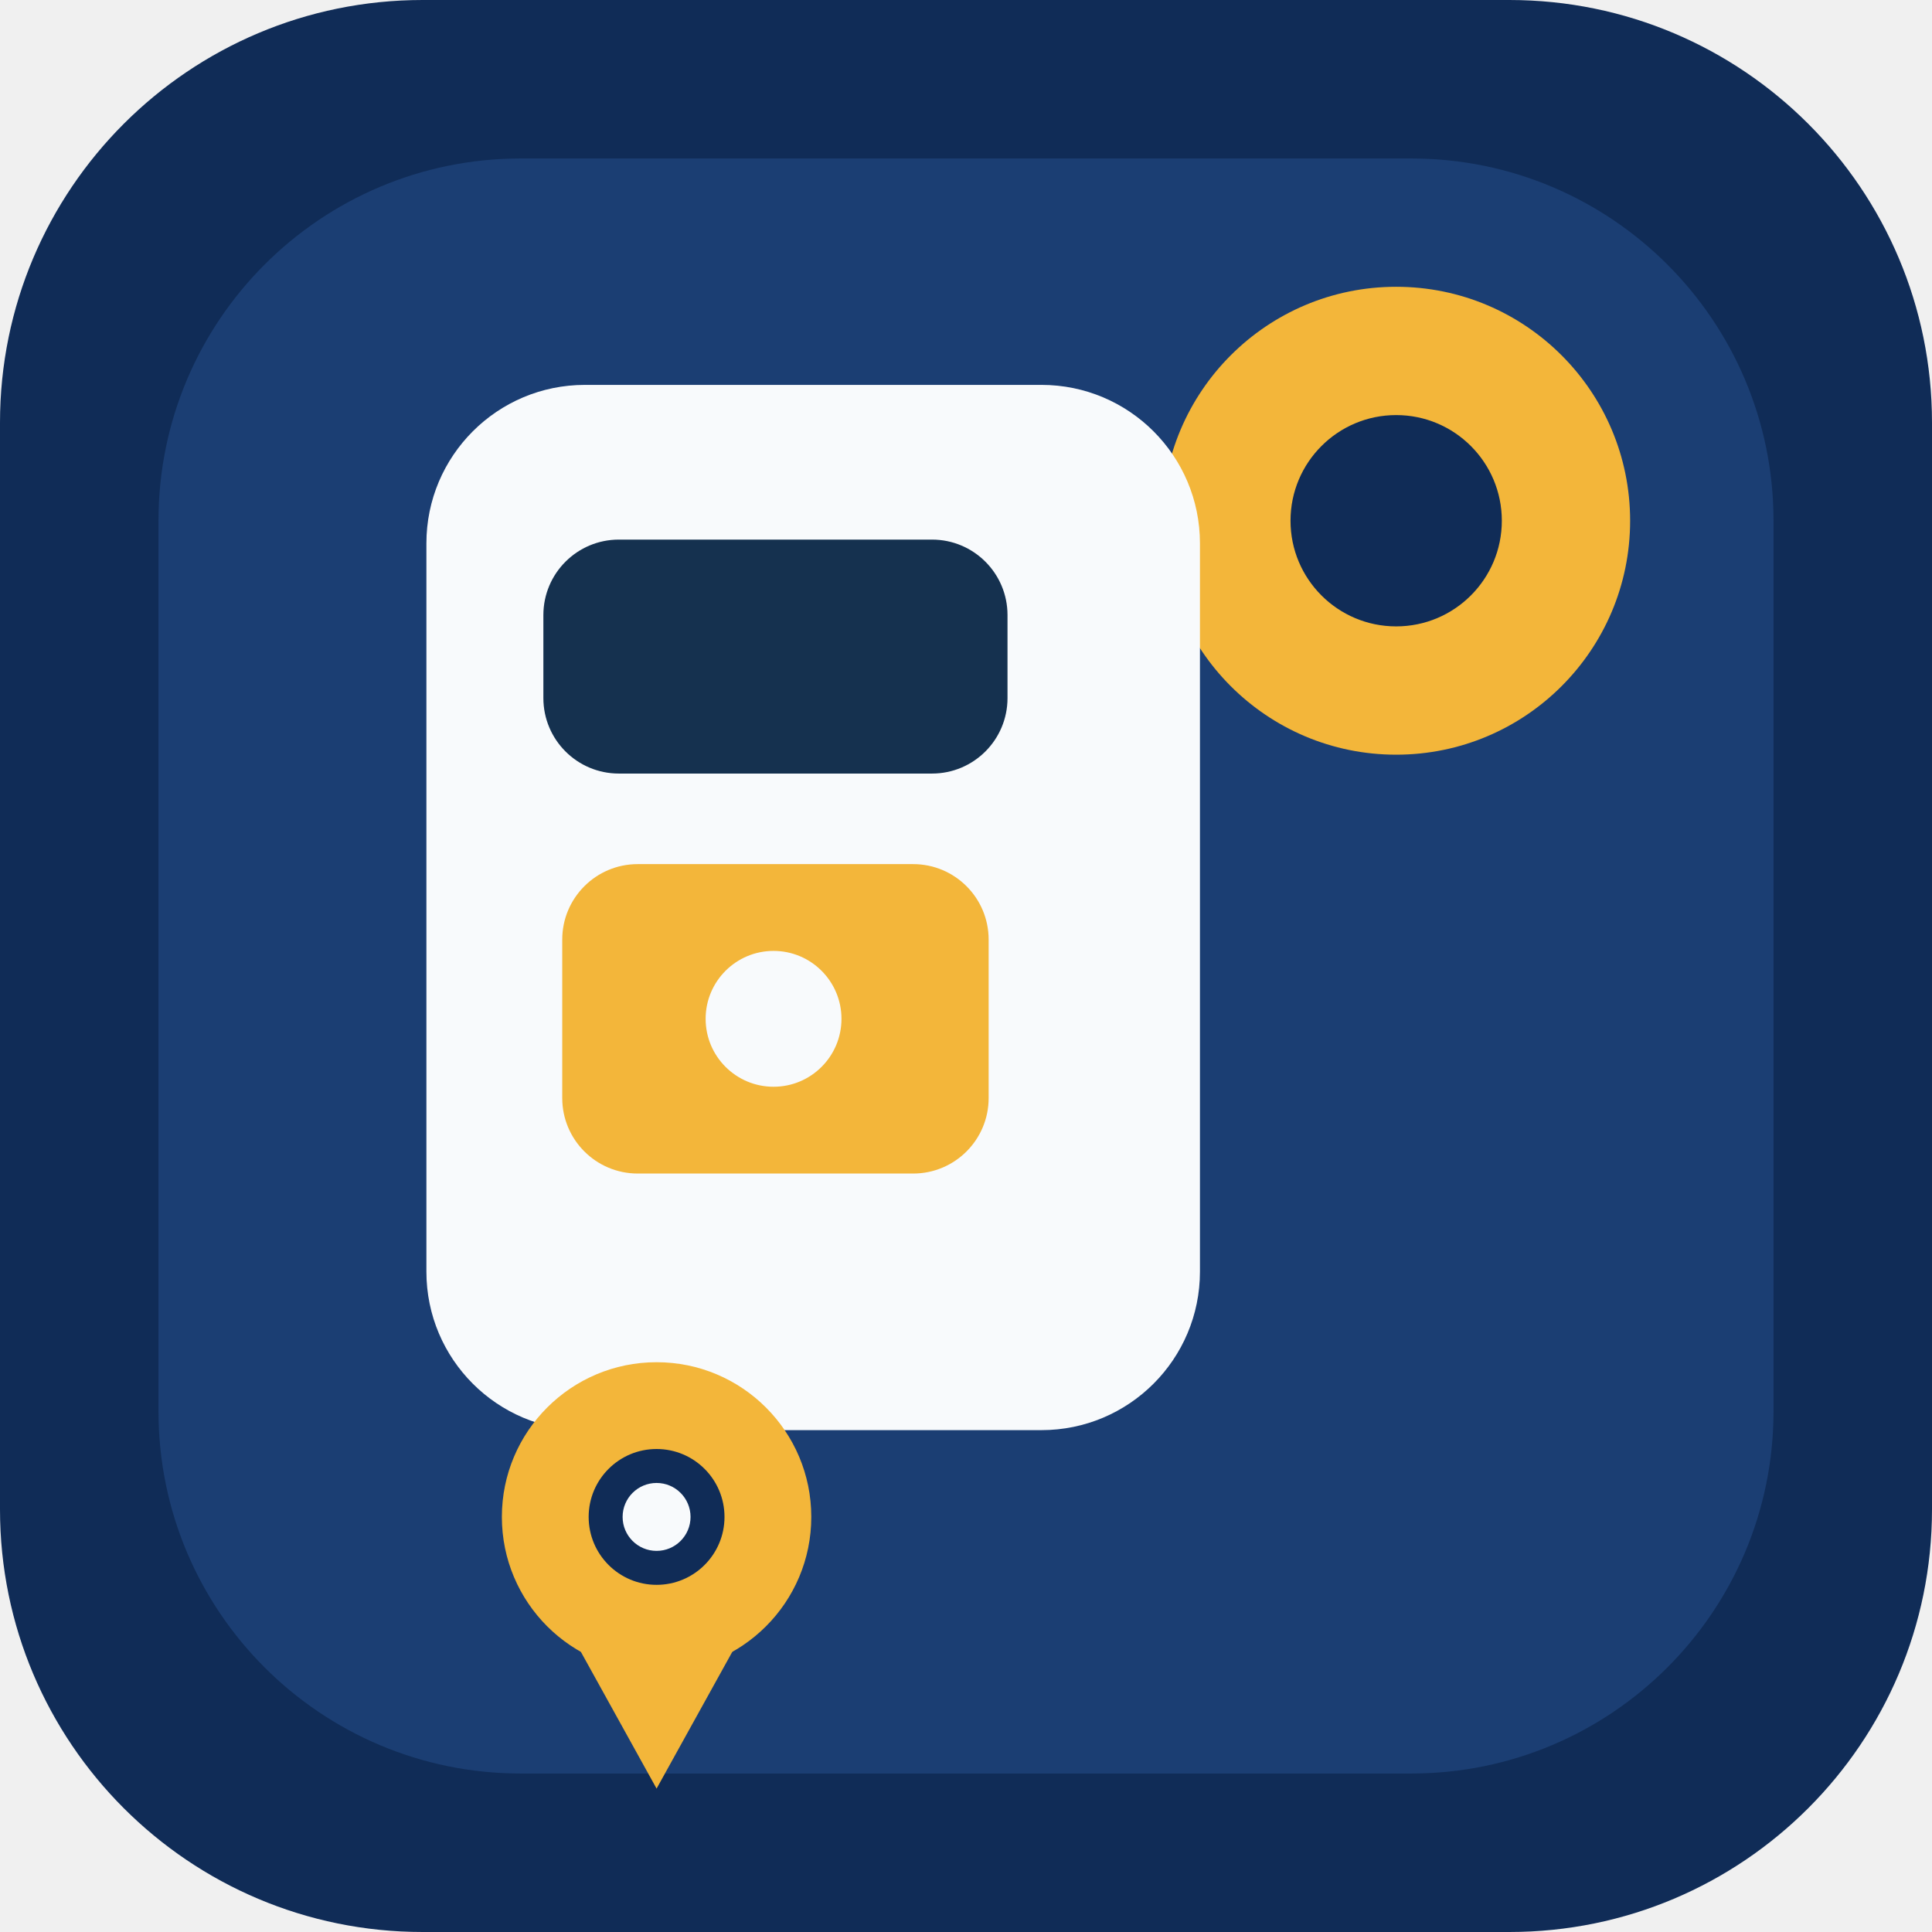
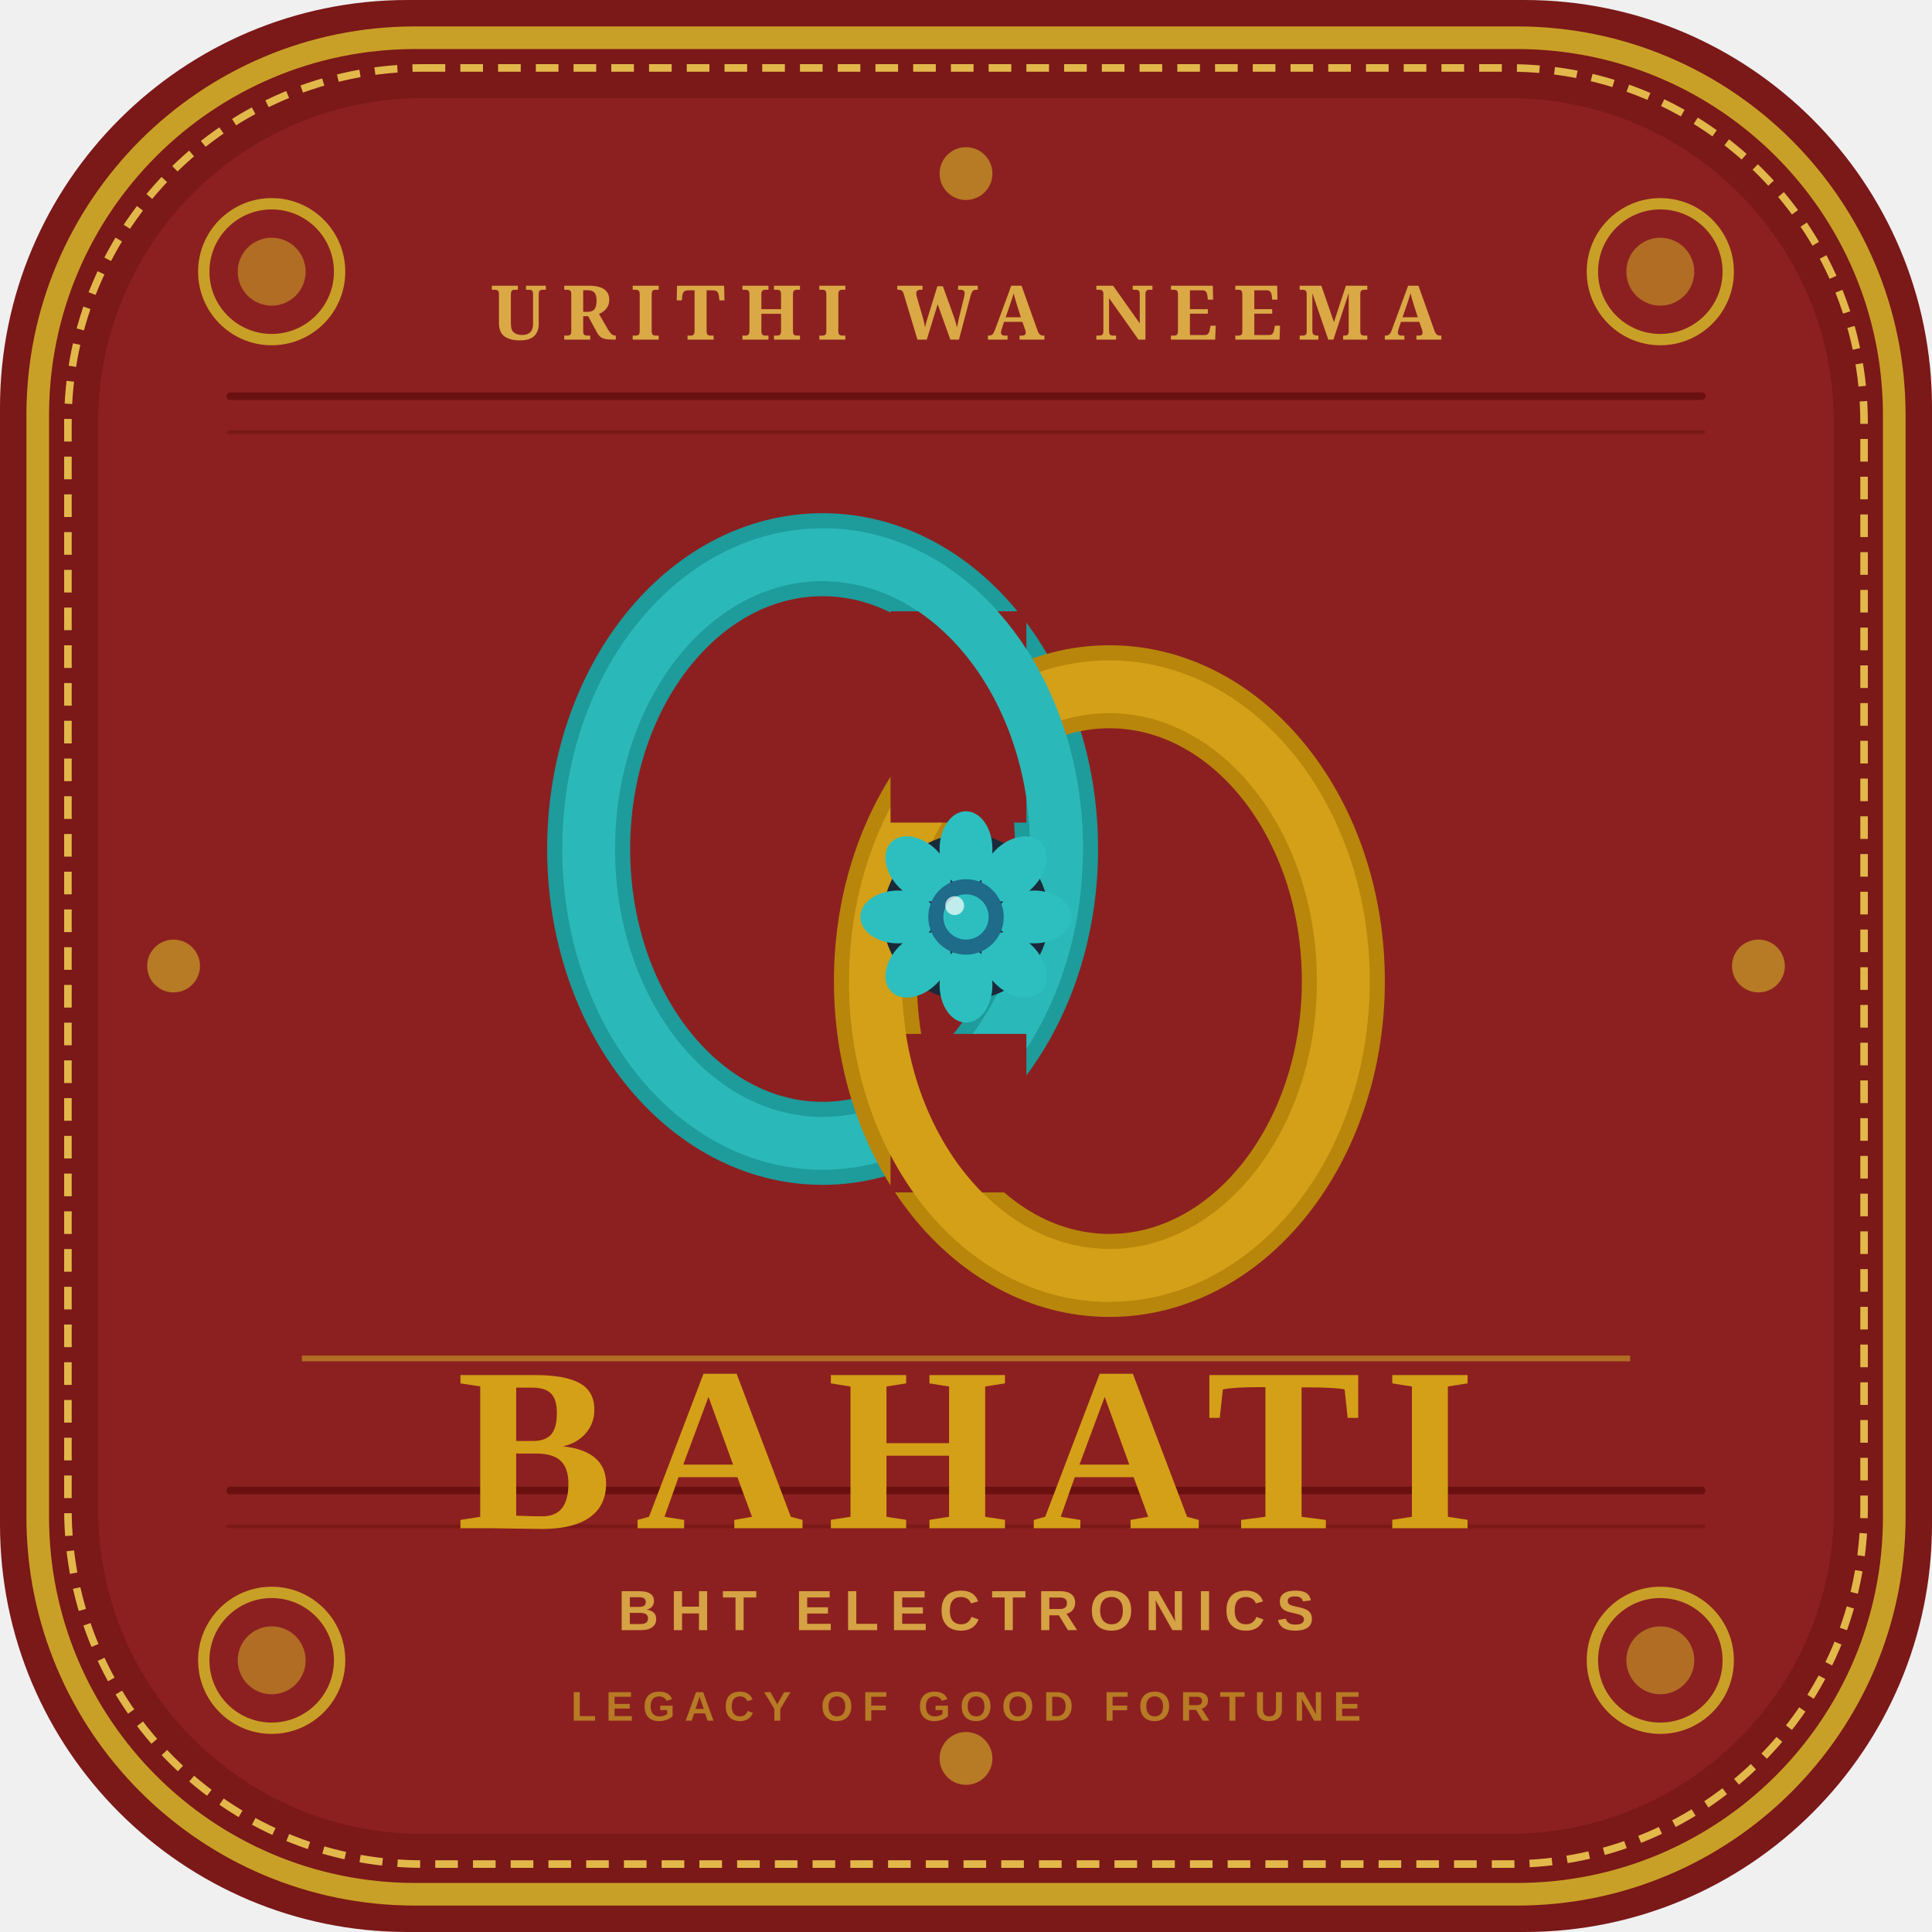
<svg xmlns="http://www.w3.org/2000/svg" width="512" height="512" viewBox="0 0 512 512" fill="none">
-   <rect width="512" height="512" rx="112" fill="#102C57" />
-   <rect x="42" y="42" width="428" height="428" rx="96" fill="#1B3E73" />
-   <circle cx="370" cy="138" r="62" fill="#F3B63A" />
-   <circle cx="370" cy="138" r="28" fill="#102C57" />
-   <rect x="113" y="102" width="205" height="277" rx="42" fill="#F8FAFC" />
-   <rect x="144" y="143" width="123" height="62" rx="20" fill="#15314F" />
-   <rect x="149" y="229" width="113" height="82" rx="20" fill="#F3B63A" />
-   <circle cx="205" cy="270" r="18" fill="#F8FAFC" />
-   <circle cx="174" cy="402" r="41" fill="#F3B63A" />
-   <path d="M174 474L143 418H205L174 474Z" fill="#F3B63A" />
-   <circle cx="174" cy="402" r="18" fill="#102C57" />
-   <circle cx="174" cy="402" r="9" fill="#F8FAFC" />
+   <rect width="512" height="512" rx="108" fill="#7B1818" />
+   <rect x="10" y="10" width="492" height="492" rx="100" fill="none" stroke="#C9A027" stroke-width="6" />
+   <rect x="18" y="18" width="476" height="476" rx="94" fill="none" stroke="#E2B84A" stroke-width="2" stroke-dasharray="6 4" />
+   <rect x="26" y="26" width="460" height="460" rx="86" fill="#8C2020" />
+   <circle cx="72" cy="72" r="18" fill="none" stroke="#C9A027" stroke-width="3" />
+   <circle cx="72" cy="72" r="9" fill="#C9A027" opacity="0.6" />
+   <circle cx="440" cy="72" r="18" fill="none" stroke="#C9A027" stroke-width="3" />
+   <circle cx="440" cy="72" r="9" fill="#C9A027" opacity="0.6" />
+   <circle cx="72" cy="440" r="18" fill="none" stroke="#C9A027" stroke-width="3" />
+   <circle cx="72" cy="440" r="9" fill="#C9A027" opacity="0.6" />
+   <circle cx="440" cy="440" r="18" fill="none" stroke="#C9A027" stroke-width="3" />
+   <circle cx="440" cy="440" r="9" fill="#C9A027" opacity="0.6" />
+   <circle cx="256" cy="46" r="7" fill="#C9A027" opacity="0.7" />
+   <circle cx="256" cy="466" r="7" fill="#C9A027" opacity="0.7" />
+   <circle cx="46" cy="256" r="7" fill="#C9A027" opacity="0.7" />
+   <circle cx="466" cy="256" r="7" fill="#C9A027" opacity="0.7" />
+   <rect x="60" y="104" width="392" height="2" fill="#6A1010" rx="1" />
+   <rect x="60" y="114" width="392" height="1" fill="#6A1010" rx="1" opacity="0.5" />
+   <rect x="60" y="394" width="392" height="2" fill="#6A1010" rx="1" />
+   <rect x="60" y="404" width="392" height="1" fill="#6A1010" rx="1" opacity="0.5" />
+   <text x="256" y="90" text-anchor="middle" font-family="Georgia, serif" font-size="20" font-weight="bold" letter-spacing="4" fill="#E2B84A" opacity="0.9">URITHI WA NEEMA</text>
+   <ellipse cx="218" cy="225" rx="62" ry="78" fill="none" stroke="#1E9B9B" stroke-width="22" />
+   <ellipse cx="218" cy="225" rx="62" ry="78" fill="none" stroke="#2BB8B8" stroke-width="14" />
+   <ellipse cx="294" cy="260" rx="62" ry="78" fill="none" stroke="#B8860B" stroke-width="22" />
+   <ellipse cx="294" cy="260" rx="62" ry="78" fill="none" stroke="#D4A017" stroke-width="14" />
+   <rect x="236" y="162" width="36" height="56" fill="#8C2020" />
+   <rect x="236" y="274" width="36" height="42" fill="#8C2020" />
+   <path d="M218 147 A62 78 0 0 1 280 225" fill="none" stroke="#2BB8B8" stroke-width="14" />
+   <path d="M294 338 A62 78 0 0 1 232 260" fill="none" stroke="#D4A017" stroke-width="14" />
+   <circle cx="256" cy="243" r="22" fill="#1A2A3A" />
+   <defs>
+     <ellipse id="bht-petal" cx="256" cy="225" rx="7" ry="10" fill="#2DBFBF" />
+   </defs>
+   <use href="#bht-petal" transform="rotate(0 256 243)" />
+   <use href="#bht-petal" transform="rotate(45 256 243)" />
+   <use href="#bht-petal" transform="rotate(90 256 243)" />
+   <use href="#bht-petal" transform="rotate(135 256 243)" />
+   <use href="#bht-petal" transform="rotate(180 256 243)" />
+   <use href="#bht-petal" transform="rotate(225 256 243)" />
+   <use href="#bht-petal" transform="rotate(270 256 243)" />
+   <use href="#bht-petal" transform="rotate(315 256 243)" />
+   <circle cx="256" cy="243" r="10" fill="#1E6B8A" />
+   <circle cx="256" cy="243" r="6" fill="#2DBFBF" />
+   <circle cx="253" cy="240" r="2.5" fill="white" opacity="0.7" />
+   <line x1="80" y1="360" x2="432" y2="360" stroke="#C9A027" stroke-width="1.5" opacity="0.6" />
+   <text x="256" y="405" text-anchor="middle" font-family="Georgia, 'Times New Roman', serif" font-size="62" font-weight="bold" letter-spacing="6" fill="#D4A017">BAHATI</text>
+   <text x="256" y="432" text-anchor="middle" font-family="Arial, sans-serif" font-size="15" font-weight="bold" letter-spacing="3" fill="#E2B84A" opacity="0.85">BHT ELECTRONICS</text>
+   <text x="256" y="456" text-anchor="middle" font-family="Arial, sans-serif" font-size="11" font-weight="bold" letter-spacing="2.5" fill="#C9A027" opacity="0.7">LEGACY OF GOOD FORTUNE</text>
</svg>
